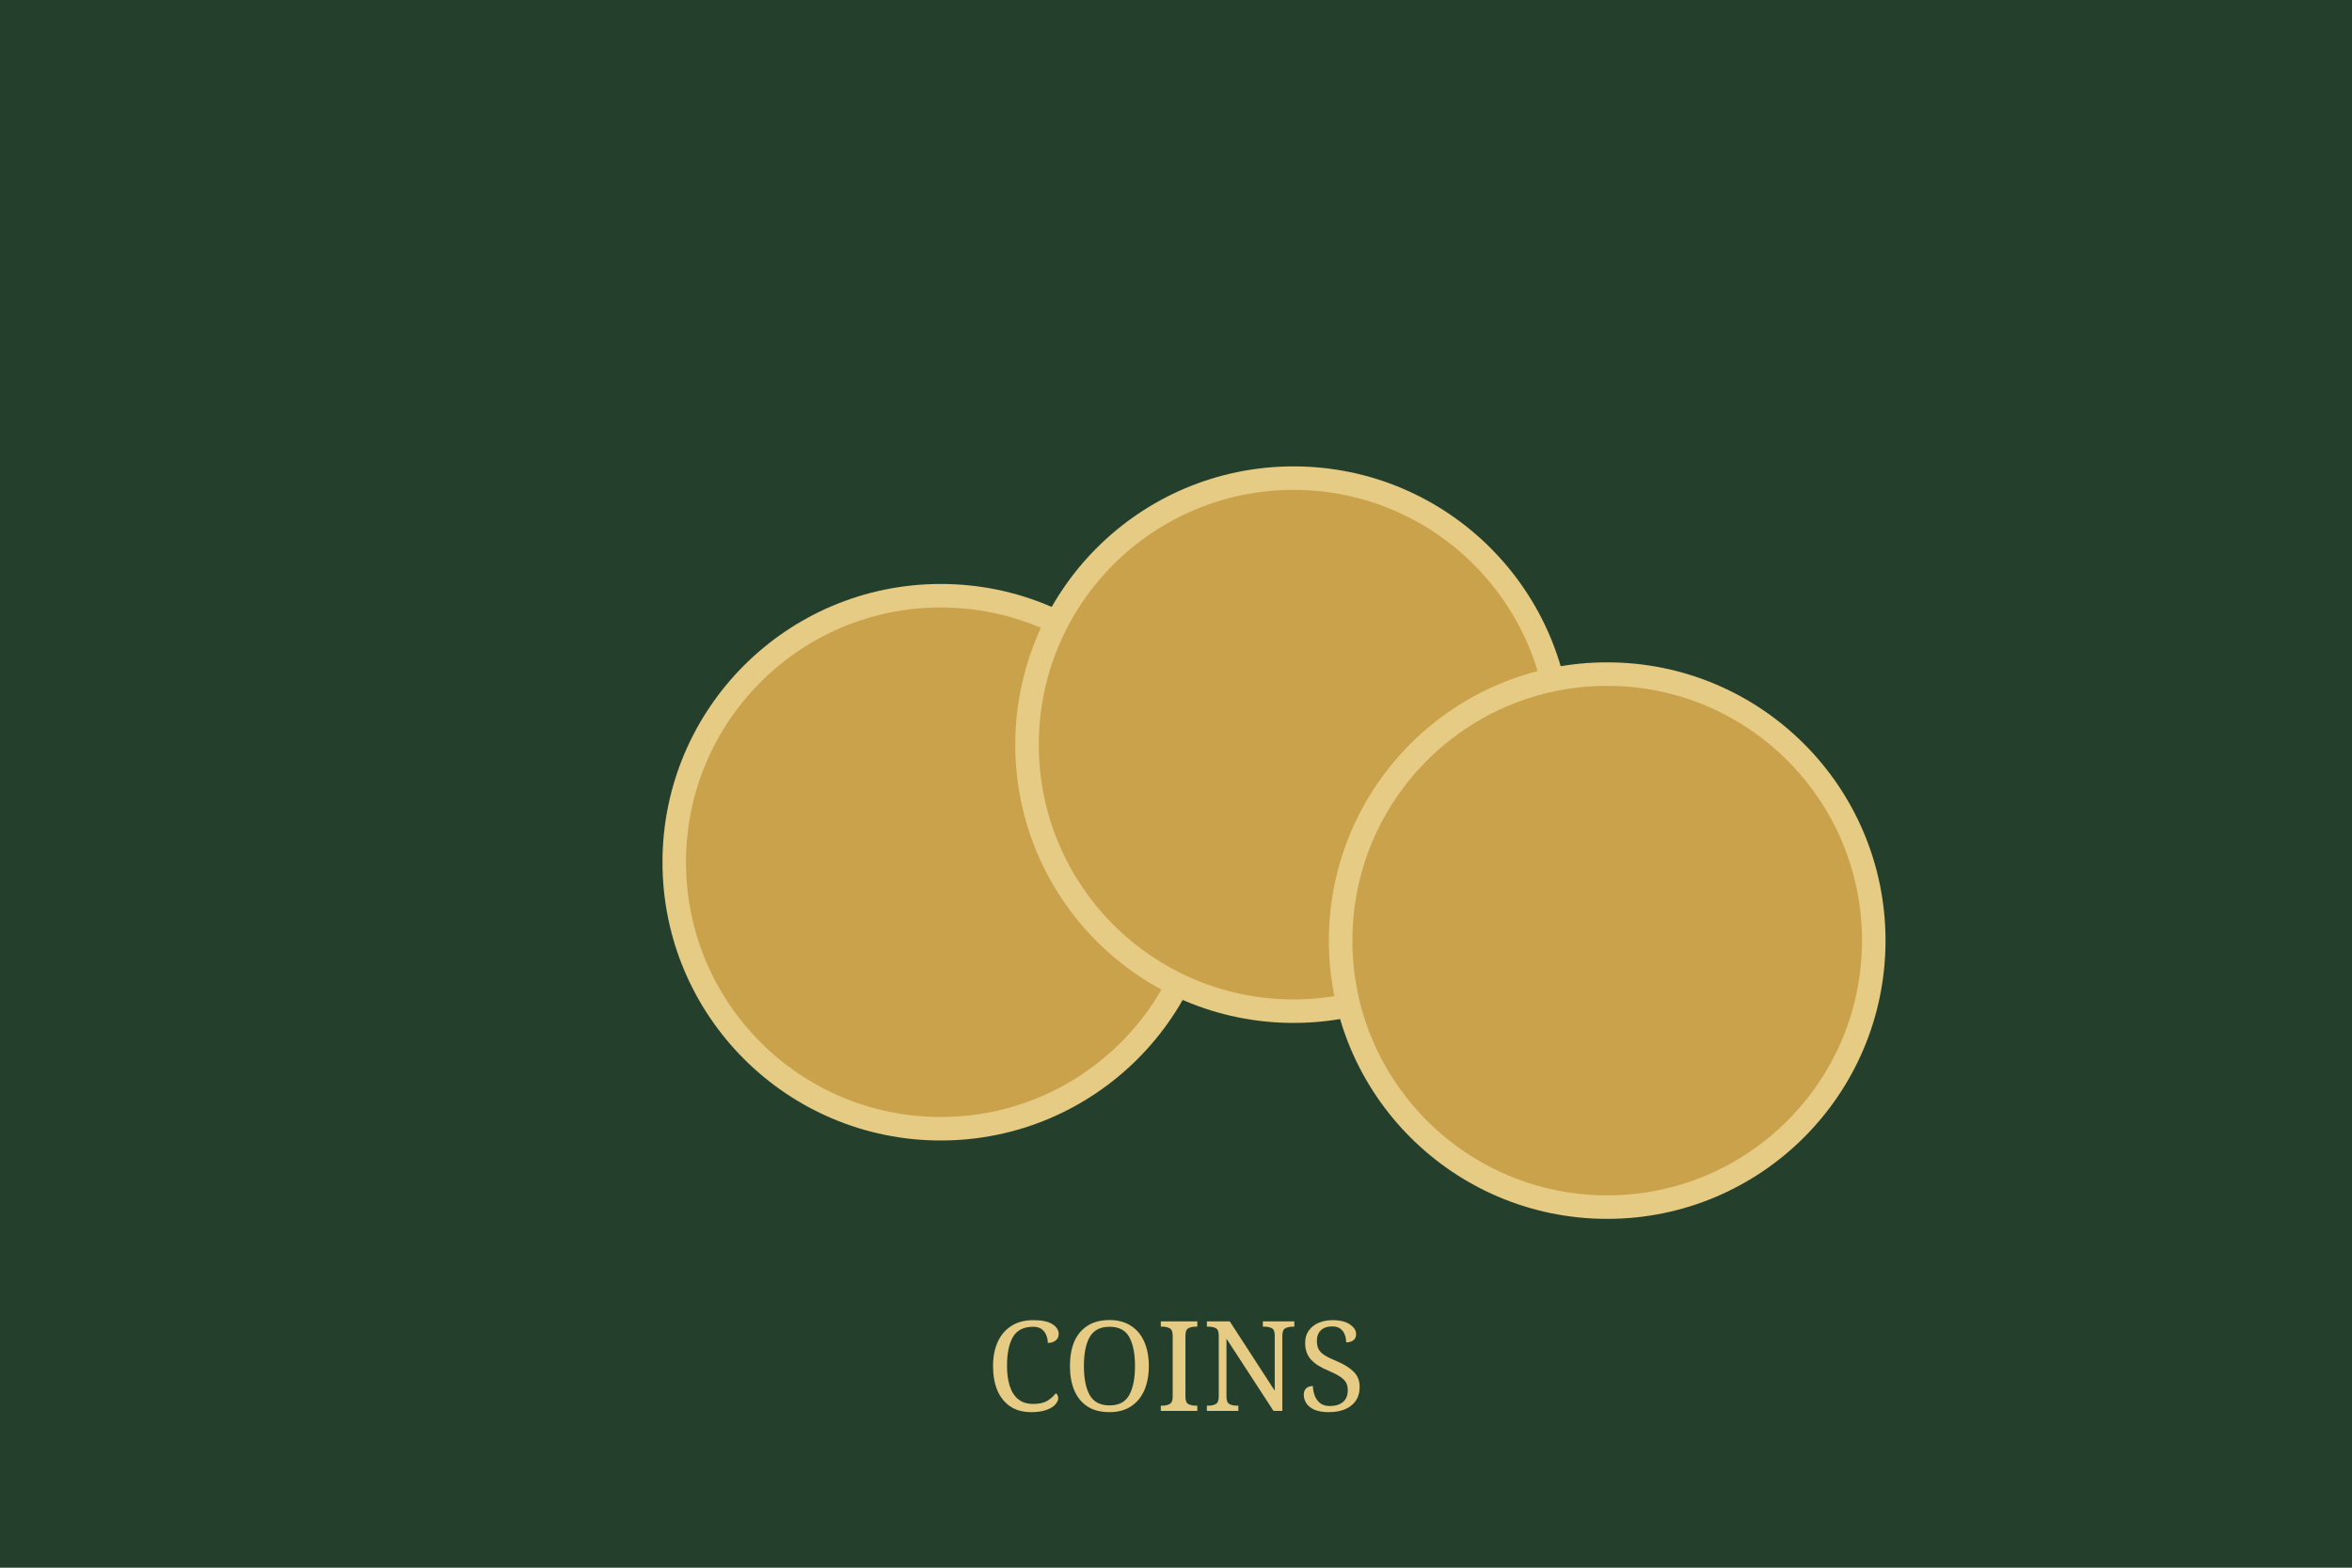
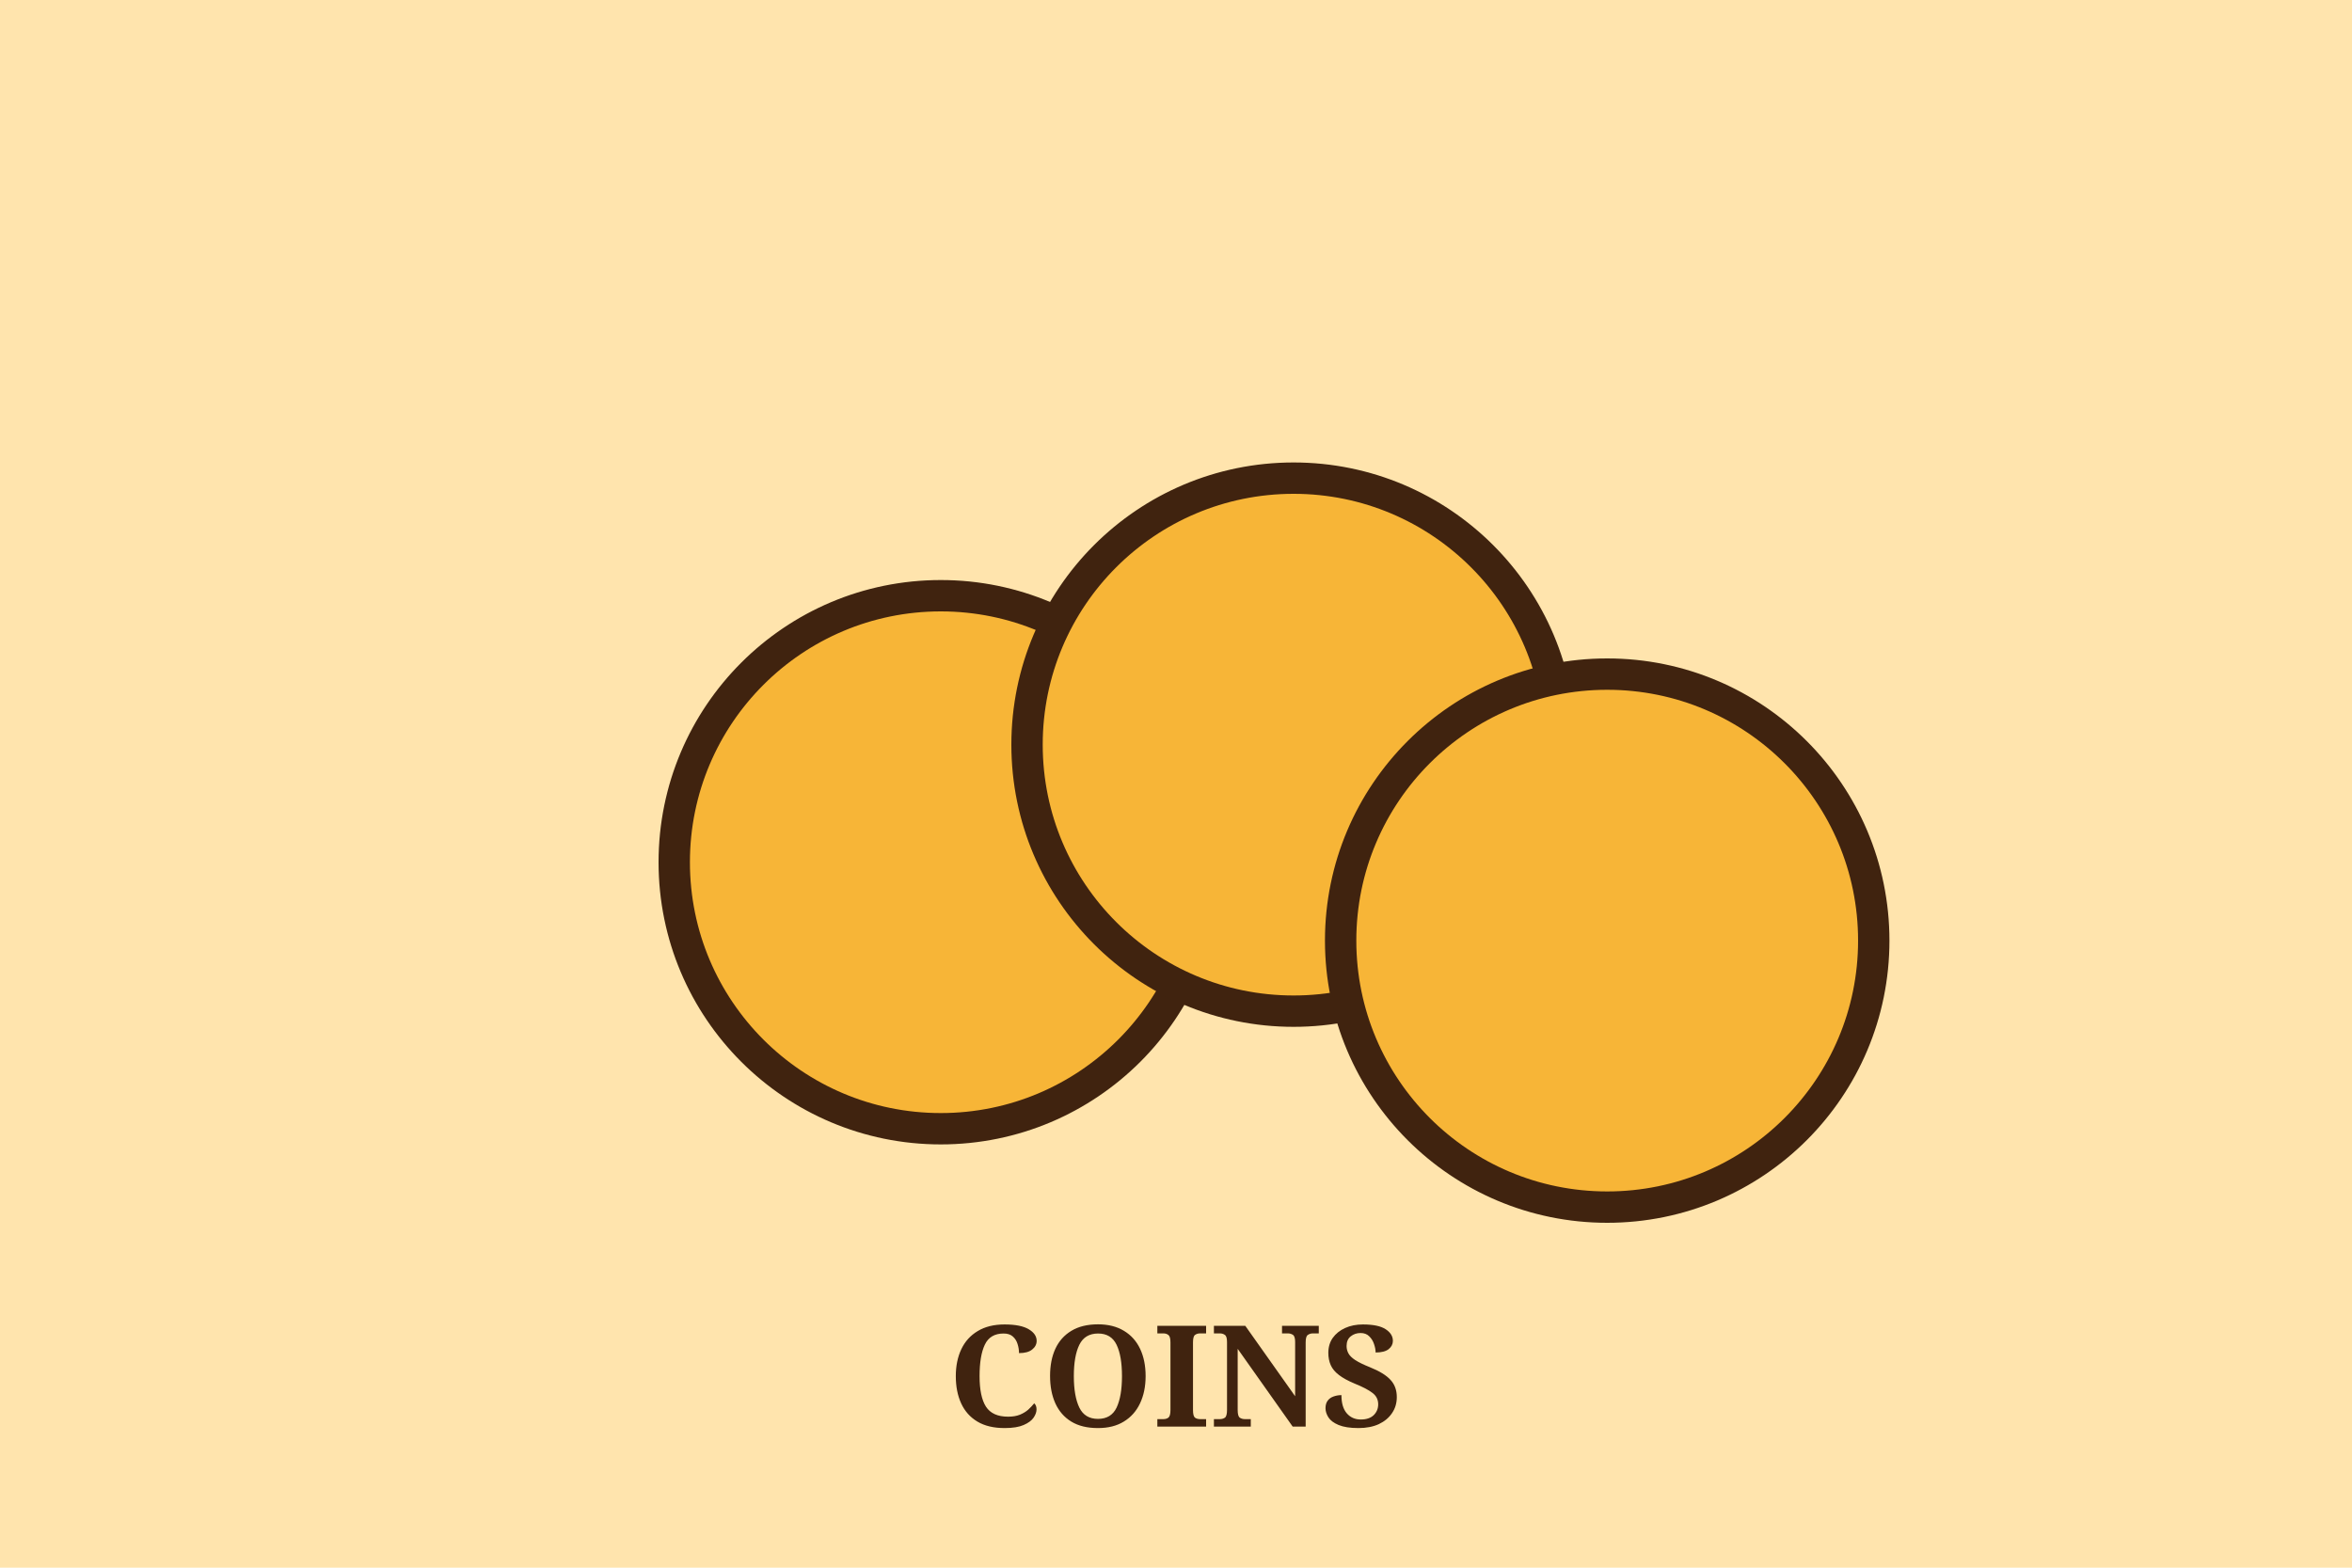
<svg xmlns="http://www.w3.org/2000/svg" viewBox="0 0 300 200">
-   <rect width="300" height="200" fill="#24402c" />
-   <g fill="#c9a24b" stroke="#e6cb84" stroke-width="3">
+   <rect width="300" height="200" fill="#ffe4ad" />
+   <g fill="#f7b537" stroke="#40230f" stroke-width="4">
    <circle cx="120" cy="110" r="34" />
    <circle cx="165" cy="95" r="34" />
    <circle cx="205" cy="120" r="34" />
  </g>
-   <text x="150" y="180" text-anchor="middle" font-family="Georgia, serif" font-size="16" fill="#e6cb84">COINS</text>
+   <text x="150" y="182" text-anchor="middle" font-family="Georgia, serif" font-weight="700" font-size="18" fill="#40230f">COINS</text>
</svg>
